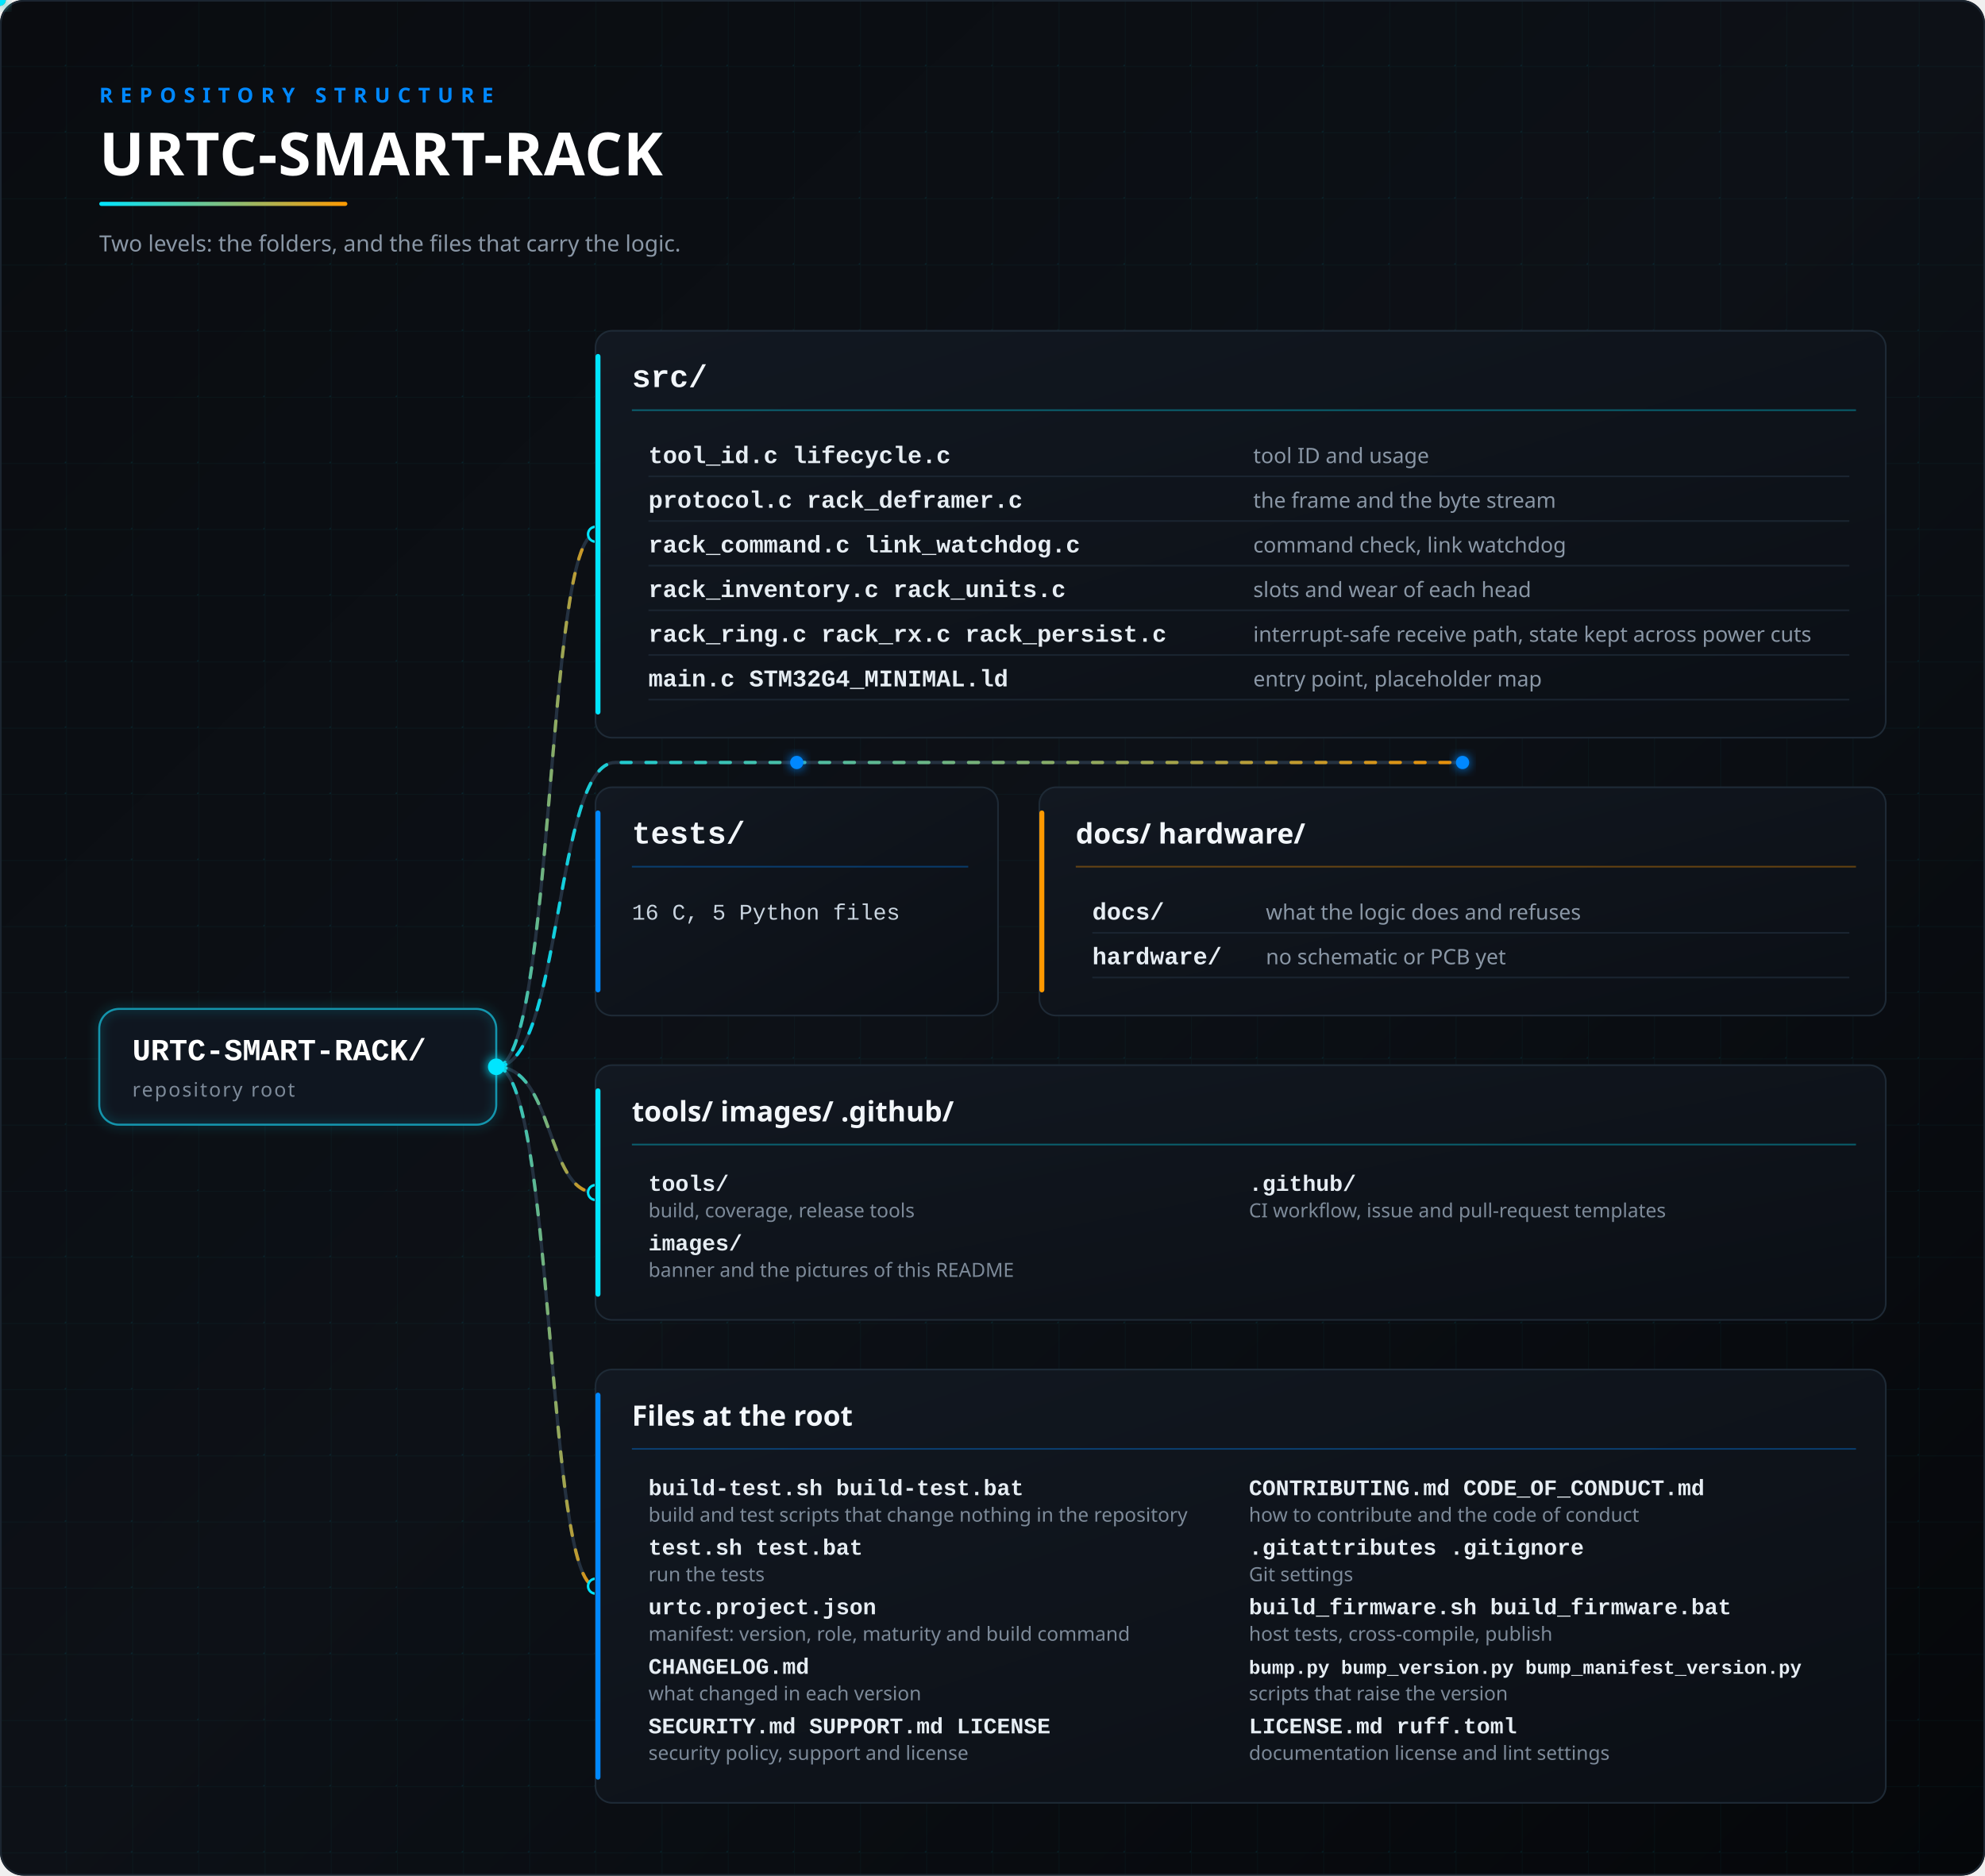
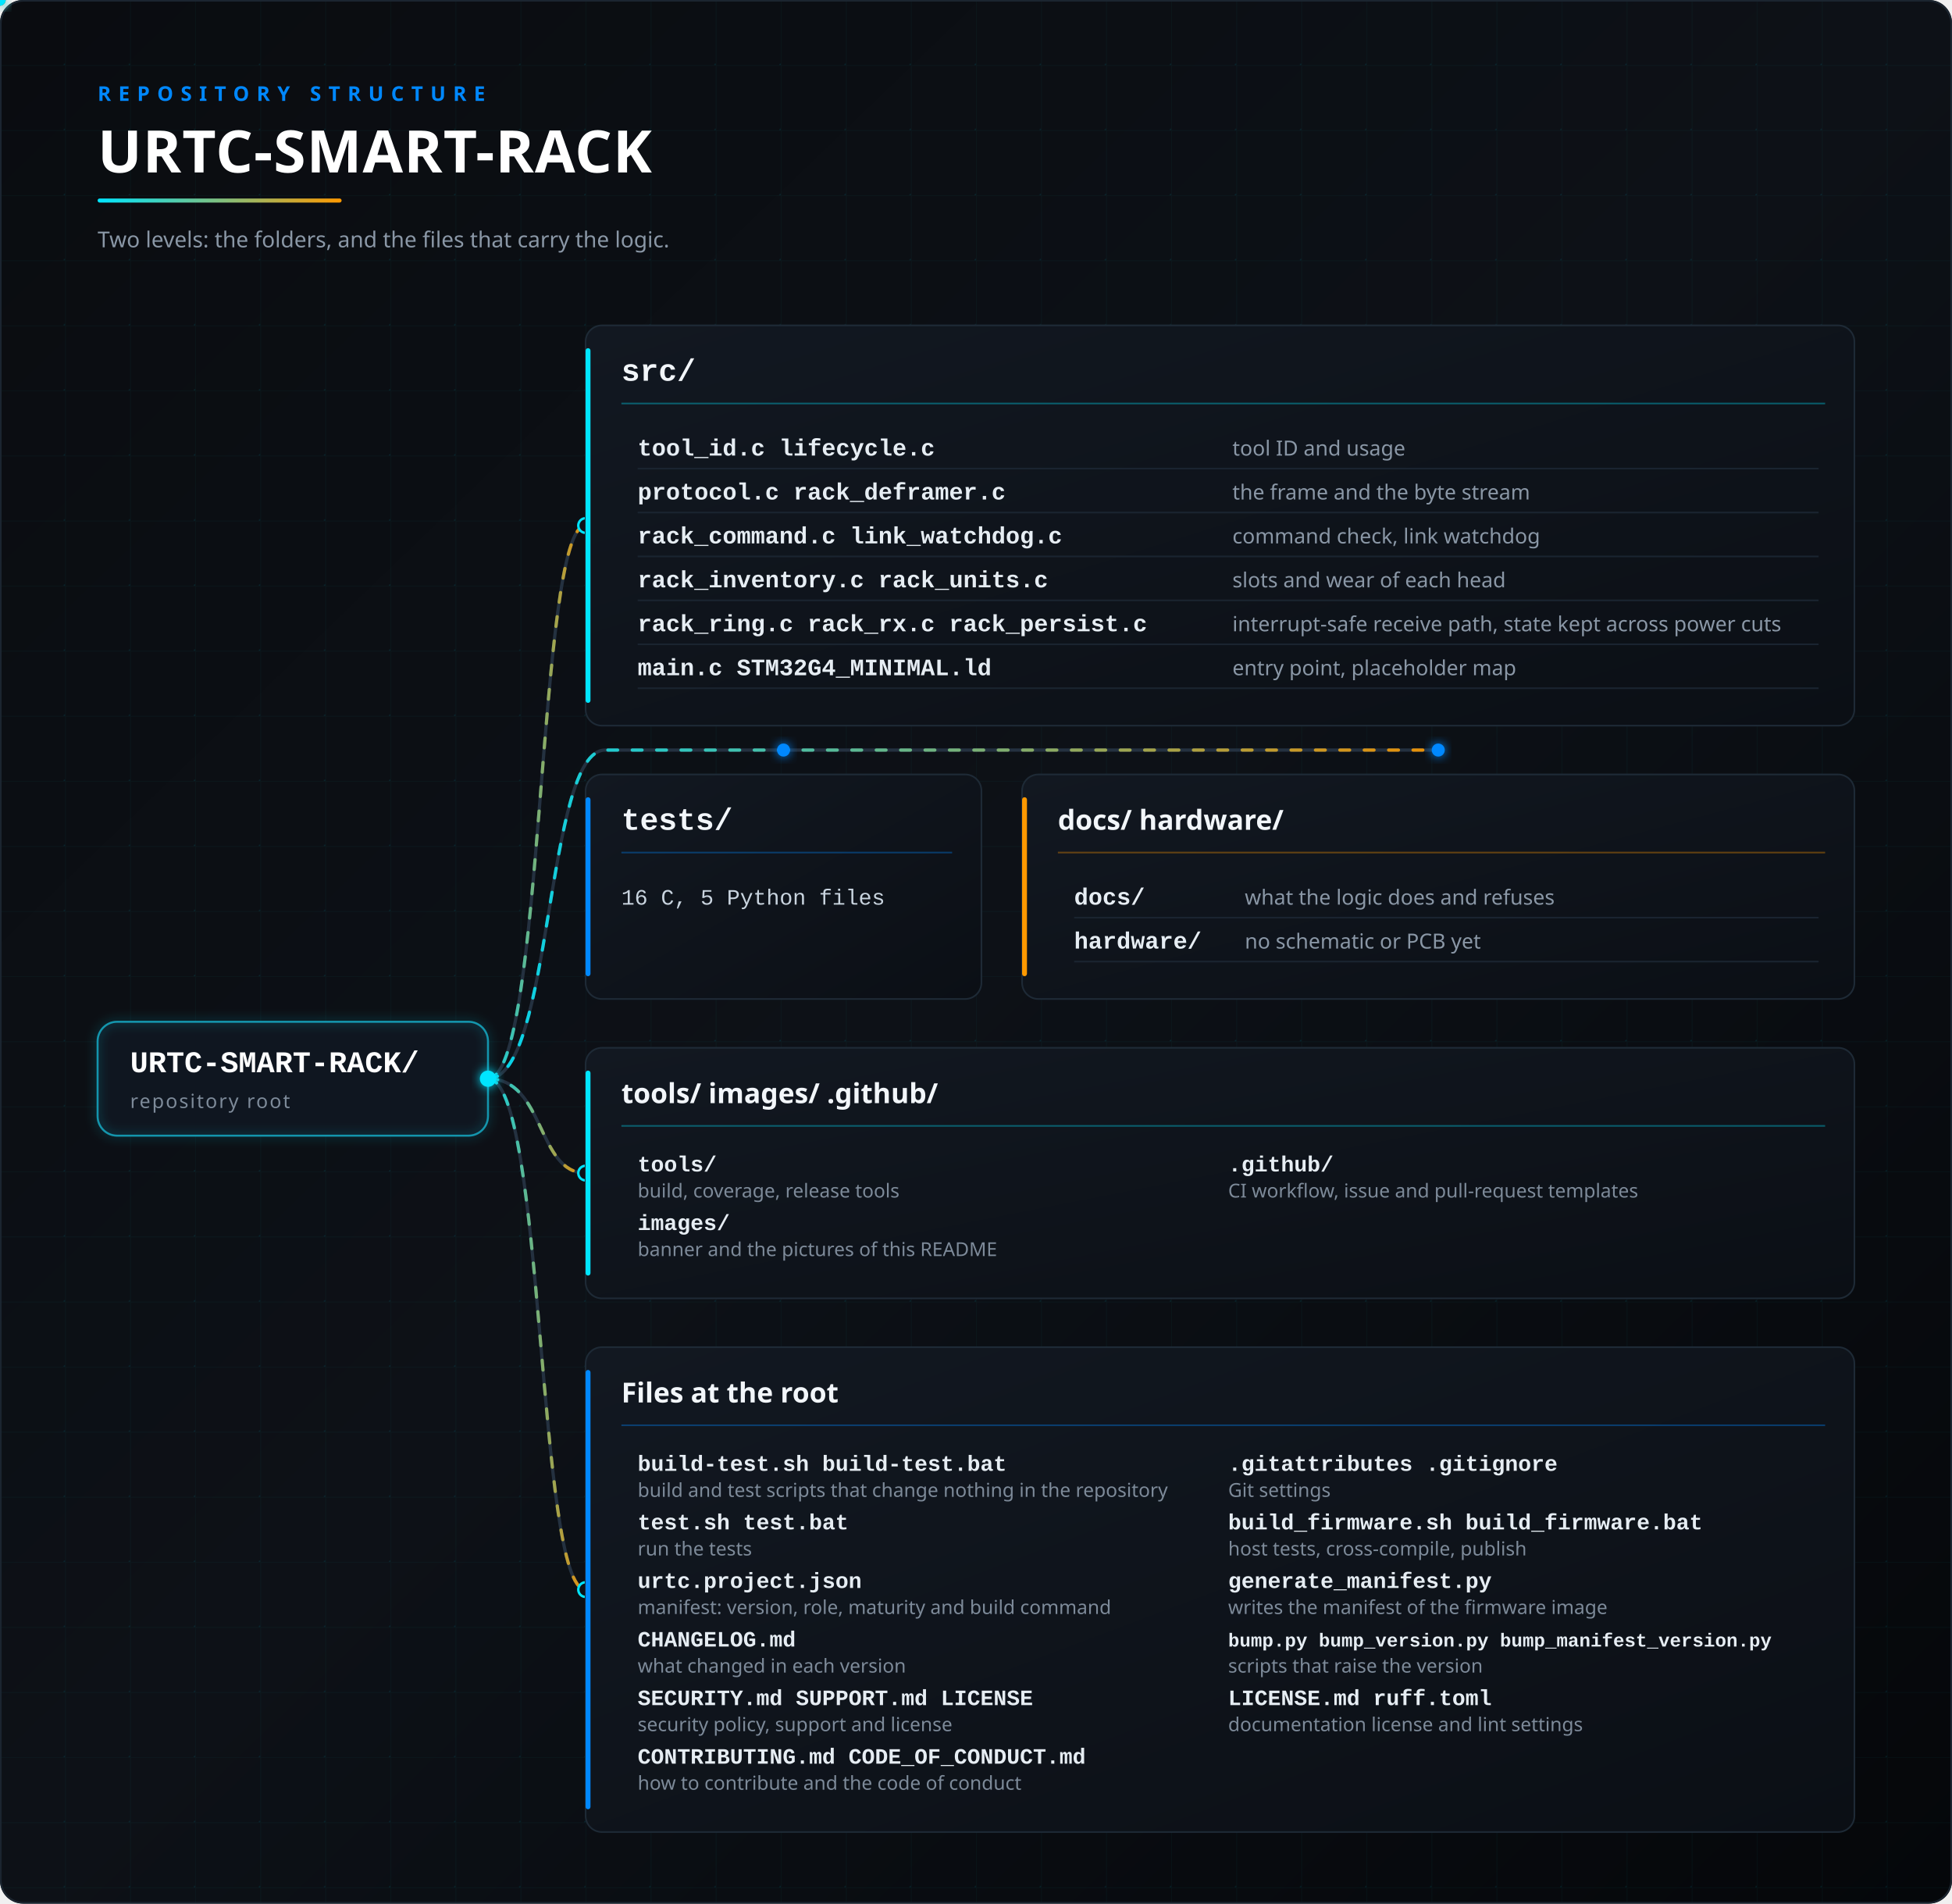
- <svg xmlns="http://www.w3.org/2000/svg" viewBox="0 0 1200 1134" width="100%" role="img" aria-labelledby="t d">
+ <svg xmlns="http://www.w3.org/2000/svg" viewBox="0 0 1200 1170" width="100%" role="img" aria-labelledby="t d">
  <defs>
    <linearGradient id="bg" x1="0" y1="0" x2="1" y2="1">
      <stop offset="0" stop-color="#0A0C10" />
      <stop offset="0.5" stop-color="#0D1117" />
      <stop offset="1" stop-color="#05070A" />
    </linearGradient>
    <linearGradient id="card" x1="0" y1="0" x2="1" y2="1">
      <stop offset="0" stop-color="#121821" />
      <stop offset="1" stop-color="#0B0F15" />
    </linearGradient>
    <linearGradient id="line" x1="0" y1="0" x2="1" y2="0">
      <stop offset="0" stop-color="#00E5FF" />
      <stop offset="1" stop-color="#FF9900" />
    </linearGradient>
    <filter id="glow" x="-50%" y="-50%" width="200%" height="200%">
      <feGaussianBlur stdDeviation="3" result="b" />
      <feMerge>
        <feMergeNode in="b" />
        <feMergeNode in="SourceGraphic" />
      </feMerge>
    </filter>
    <pattern id="grid" width="40" height="40" patternUnits="userSpaceOnUse">
      <path d="M40 0H0V40" fill="none" stroke="#00E5FF" stroke-opacity="0.035" />
      <circle cx="40" cy="40" r="1" fill="#00E5FF" fill-opacity="0.09" />
    </pattern>
  </defs>
-   <rect width="1200" height="1134" rx="14" fill="url(#bg)" />
-   <rect width="1200" height="1134" rx="14" fill="url(#grid)" />
-   <rect x="0.5" y="0.5" width="1199" height="1133" rx="14" fill="none" stroke="#1B2530" />
+   <rect width="1200" height="1170" rx="14" fill="url(#bg)" />
+   <rect width="1200" height="1170" rx="14" fill="url(#grid)" />
+   <rect x="0.5" y="0.5" width="1199" height="1169" rx="14" fill="none" stroke="#1B2530" />
  <text x="60" y="62" font-family="'Segoe UI','Noto Sans','Noto Sans CJK SC','Microsoft YaHei','Yu Gothic','Helvetica Neue',Helvetica,Arial,sans-serif" font-size="12.5" font-weight="600" fill="#0088FF" text-anchor="start" letter-spacing="4.5">REPOSITORY STRUCTURE</text>
  <text x="60" y="106" font-family="'Segoe UI','Noto Sans','Noto Sans CJK SC','Microsoft YaHei','Yu Gothic','Helvetica Neue',Helvetica,Arial,sans-serif" font-size="36" font-weight="700" fill="#FFFFFF" text-anchor="start" letter-spacing="0.5">URTC-SMART-RACK</text>
  <rect x="60" y="122" width="150" height="2.5" rx="1.25" fill="url(#line)">
    <animate attributeName="width" values="40;150;150" keyTimes="0;0.4;1" dur="3s" repeatCount="indefinite" />
  </rect>
  <text x="60" y="152" font-family="'Segoe UI','Noto Sans','Noto Sans CJK SC','Microsoft YaHei','Yu Gothic','Helvetica Neue',Helvetica,Arial,sans-serif" font-size="13.5" font-weight="400" fill="#8A97A6" text-anchor="start">Two levels: the folders, and the files that carry the logic.</text>
-   <path id="c0" d="M300,645 C335,645 330,323 360,323" fill="none" stroke="#243140" stroke-width="2" />
-   <path d="M300,645 C335,645 330,323 360,323" fill="none" stroke="url(#line)" stroke-width="2" stroke-linecap="round" stroke-dasharray="6 9" opacity="0.9">
+   <path id="c0" d="M300,663 C335,663 330,323 360,323" fill="none" stroke="#243140" stroke-width="2" />
+   <path d="M300,663 C335,663 330,323 360,323" fill="none" stroke="url(#line)" stroke-width="2" stroke-linecap="round" stroke-dasharray="6 9" opacity="0.9">
    <animate attributeName="stroke-dashoffset" from="0" to="-30" dur="1.6s" repeatCount="indefinite" />
  </path>
  <circle cx="360" cy="323" r="4.5" fill="#0D1117" stroke="#00E5FF" stroke-width="1.5" />
-   <path id="c1" d="M300,645 C340,645 335,461 372,461 H884.167" fill="none" stroke="#243140" stroke-width="2" />
-   <path d="M300,645 C340,645 335,461 372,461 H884.167" fill="none" stroke="url(#line)" stroke-width="2" stroke-linecap="round" stroke-dasharray="6 9" opacity="0.9">
+   <path id="c1" d="M300,663 C340,663 335,461 372,461 H884.167" fill="none" stroke="#243140" stroke-width="2" />
+   <path d="M300,663 C340,663 335,461 372,461 H884.167" fill="none" stroke="url(#line)" stroke-width="2" stroke-linecap="round" stroke-dasharray="6 9" opacity="0.9">
    <animate attributeName="stroke-dashoffset" from="0" to="-30" dur="1.6s" repeatCount="indefinite" />
  </path>
  <path d="M481.667,461 V476" stroke="url(#line)" stroke-width="2" fill="none" />
  <circle cx="481.667" cy="461" r="4" fill="#0088FF" filter="url(#glow)" />
  <path d="M884.167,461 V476" stroke="url(#line)" stroke-width="2" fill="none" />
  <circle cx="884.167" cy="461" r="4" fill="#0088FF" filter="url(#glow)" />
-   <path id="c2" d="M300,645 C335,645 330,721 360,721" fill="none" stroke="#243140" stroke-width="2" />
-   <path d="M300,645 C335,645 330,721 360,721" fill="none" stroke="url(#line)" stroke-width="2" stroke-linecap="round" stroke-dasharray="6 9" opacity="0.9">
+   <path id="c2" d="M300,663 C335,663 330,721 360,721" fill="none" stroke="#243140" stroke-width="2" />
+   <path d="M300,663 C335,663 330,721 360,721" fill="none" stroke="url(#line)" stroke-width="2" stroke-linecap="round" stroke-dasharray="6 9" opacity="0.9">
    <animate attributeName="stroke-dashoffset" from="0" to="-30" dur="1.6s" repeatCount="indefinite" />
  </path>
  <circle cx="360" cy="721" r="4.5" fill="#0D1117" stroke="#00E5FF" stroke-width="1.5" />
-   <path id="c3" d="M300,645 C335,645 330,959 360,959" fill="none" stroke="#243140" stroke-width="2" />
-   <path d="M300,645 C335,645 330,959 360,959" fill="none" stroke="url(#line)" stroke-width="2" stroke-linecap="round" stroke-dasharray="6 9" opacity="0.9">
+   <path id="c3" d="M300,663 C335,663 330,977 360,977" fill="none" stroke="#243140" stroke-width="2" />
+   <path d="M300,663 C335,663 330,977 360,977" fill="none" stroke="url(#line)" stroke-width="2" stroke-linecap="round" stroke-dasharray="6 9" opacity="0.9">
    <animate attributeName="stroke-dashoffset" from="0" to="-30" dur="1.6s" repeatCount="indefinite" />
  </path>
-   <circle cx="360" cy="959" r="4.5" fill="#0D1117" stroke="#00E5FF" stroke-width="1.5" />
+   <circle cx="360" cy="977" r="4.5" fill="#0D1117" stroke="#00E5FF" stroke-width="1.5" />
  <circle r="3.5" fill="#00E5FF" filter="url(#glow)">
    <animateMotion dur="3.4s" repeatCount="indefinite">
      <mpath href="#c0" />
    </animateMotion>
  </circle>
  <circle r="3.5" fill="#0088FF" filter="url(#glow)">
    <animateMotion dur="4.2s" repeatCount="indefinite">
      <mpath href="#c1" />
    </animateMotion>
  </circle>
  <circle r="3.5" fill="#FF9900" filter="url(#glow)">
    <animateMotion dur="5.0s" repeatCount="indefinite">
      <mpath href="#c2" />
    </animateMotion>
  </circle>
  <circle r="3.5" fill="#00E5FF" filter="url(#glow)">
    <animateMotion dur="5.8s" repeatCount="indefinite">
      <mpath href="#c3" />
    </animateMotion>
  </circle>
-   <rect x="60" y="610" width="240" height="70" rx="12" fill="#0F1620" stroke="#2A3A4C" stroke-width="1.2" />
-   <rect x="60" y="610" width="240" height="70" rx="12" fill="none" stroke="#00E5FF" stroke-opacity="0.5" stroke-width="1.2" filter="url(#glow)">
+   <rect x="60" y="628" width="240" height="70" rx="12" fill="#0F1620" stroke="#2A3A4C" stroke-width="1.2" />
+   <rect x="60" y="628" width="240" height="70" rx="12" fill="none" stroke="#00E5FF" stroke-opacity="0.5" stroke-width="1.2" filter="url(#glow)">
    <animate attributeName="stroke-opacity" values="0.15;0.6;0.15" dur="3.6s" repeatCount="indefinite" />
  </rect>
-   <text x="80" y="641" font-family="'JetBrains Mono','Cascadia Code','SFMono-Regular',Consolas,'Liberation Mono',monospace" font-size="18.5" font-weight="700" fill="#FFFFFF" text-anchor="start">URTC-SMART-RACK/</text>
-   <text x="80" y="663" font-family="'Segoe UI','Noto Sans','Noto Sans CJK SC','Microsoft YaHei','Yu Gothic','Helvetica Neue',Helvetica,Arial,sans-serif" font-size="12" font-weight="400" fill="#7D8A99" text-anchor="start" letter-spacing="1">repository root</text>
-   <circle cx="300" cy="645" r="5" fill="#00E5FF" filter="url(#glow)" />
+   <text x="80" y="659" font-family="'JetBrains Mono','Cascadia Code','SFMono-Regular',Consolas,'Liberation Mono',monospace" font-size="18.5" font-weight="700" fill="#FFFFFF" text-anchor="start">URTC-SMART-RACK/</text>
+   <text x="80" y="681" font-family="'Segoe UI','Noto Sans','Noto Sans CJK SC','Microsoft YaHei','Yu Gothic','Helvetica Neue',Helvetica,Arial,sans-serif" font-size="12" font-weight="400" fill="#7D8A99" text-anchor="start" letter-spacing="1">repository root</text>
+   <circle cx="300" cy="663" r="5" fill="#00E5FF" filter="url(#glow)" />
  <rect x="360" y="200" width="780" height="246" rx="10" fill="url(#card)" stroke="#1E2A36" stroke-width="1" />
  <rect x="360" y="214" width="3" height="218" rx="1.5" fill="#00E5FF">
    <animate attributeName="opacity" values="0.55;1;0.55" dur="4s" begin="0s" repeatCount="indefinite" />
  </rect>
  <text x="382" y="234" font-family="'JetBrains Mono','Cascadia Code','SFMono-Regular',Consolas,'Liberation Mono',monospace" font-size="19" font-weight="700" fill="#F2F6FA" text-anchor="start">src/</text>
  <line x1="382" y1="248" x2="1122" y2="248" stroke="#00E5FF" stroke-opacity="0.35" stroke-width="1" />
  <text x="392" y="280" font-family="'JetBrains Mono','Cascadia Code','SFMono-Regular',Consolas,'Liberation Mono',monospace" font-size="14.5" font-weight="600" fill="#E6EDF3" text-anchor="start">tool_id.c  lifecycle.c</text>
  <text x="757.62" y="280" font-family="'Segoe UI','Noto Sans','Noto Sans CJK SC','Microsoft YaHei','Yu Gothic','Helvetica Neue',Helvetica,Arial,sans-serif" font-size="12.8" font-weight="400" fill="#8A97A6" text-anchor="start">tool ID and usage</text>
  <line x1="392" y1="288" x2="1118" y2="288" stroke="#1A2430" stroke-width="1" />
  <text x="392" y="307" font-family="'JetBrains Mono','Cascadia Code','SFMono-Regular',Consolas,'Liberation Mono',monospace" font-size="14.5" font-weight="600" fill="#E6EDF3" text-anchor="start">protocol.c  rack_deframer.c</text>
  <text x="757.62" y="307" font-family="'Segoe UI','Noto Sans','Noto Sans CJK SC','Microsoft YaHei','Yu Gothic','Helvetica Neue',Helvetica,Arial,sans-serif" font-size="12.8" font-weight="400" fill="#8A97A6" text-anchor="start">the frame and the byte stream</text>
  <line x1="392" y1="315" x2="1118" y2="315" stroke="#1A2430" stroke-width="1" />
  <text x="392" y="334" font-family="'JetBrains Mono','Cascadia Code','SFMono-Regular',Consolas,'Liberation Mono',monospace" font-size="14.5" font-weight="600" fill="#E6EDF3" text-anchor="start">rack_command.c  link_watchdog.c</text>
  <text x="757.62" y="334" font-family="'Segoe UI','Noto Sans','Noto Sans CJK SC','Microsoft YaHei','Yu Gothic','Helvetica Neue',Helvetica,Arial,sans-serif" font-size="12.8" font-weight="400" fill="#8A97A6" text-anchor="start">command check, link watchdog</text>
  <line x1="392" y1="342" x2="1118" y2="342" stroke="#1A2430" stroke-width="1" />
  <text x="392" y="361" font-family="'JetBrains Mono','Cascadia Code','SFMono-Regular',Consolas,'Liberation Mono',monospace" font-size="14.5" font-weight="600" fill="#E6EDF3" text-anchor="start">rack_inventory.c  rack_units.c</text>
  <text x="757.62" y="361" font-family="'Segoe UI','Noto Sans','Noto Sans CJK SC','Microsoft YaHei','Yu Gothic','Helvetica Neue',Helvetica,Arial,sans-serif" font-size="12.8" font-weight="400" fill="#8A97A6" text-anchor="start">slots and wear of each head</text>
  <line x1="392" y1="369" x2="1118" y2="369" stroke="#1A2430" stroke-width="1" />
  <text x="392" y="388" font-family="'JetBrains Mono','Cascadia Code','SFMono-Regular',Consolas,'Liberation Mono',monospace" font-size="14.5" font-weight="600" fill="#E6EDF3" text-anchor="start">rack_ring.c  rack_rx.c  rack_persist.c</text>
  <text x="757.62" y="388" font-family="'Segoe UI','Noto Sans','Noto Sans CJK SC','Microsoft YaHei','Yu Gothic','Helvetica Neue',Helvetica,Arial,sans-serif" font-size="12.8" font-weight="400" fill="#8A97A6" text-anchor="start">interrupt-safe receive path, state kept across power cuts</text>
  <line x1="392" y1="396" x2="1118" y2="396" stroke="#1A2430" stroke-width="1" />
  <text x="392" y="415" font-family="'JetBrains Mono','Cascadia Code','SFMono-Regular',Consolas,'Liberation Mono',monospace" font-size="14.5" font-weight="600" fill="#E6EDF3" text-anchor="start">main.c  STM32G4_MINIMAL.ld</text>
  <text x="757.62" y="415" font-family="'Segoe UI','Noto Sans','Noto Sans CJK SC','Microsoft YaHei','Yu Gothic','Helvetica Neue',Helvetica,Arial,sans-serif" font-size="12.8" font-weight="400" fill="#8A97A6" text-anchor="start">entry point, placeholder map</text>
  <line x1="392" y1="423" x2="1118" y2="423" stroke="#1A2430" stroke-width="1" />
  <rect x="360" y="476" width="243.333" height="138" rx="10" fill="url(#card)" stroke="#1E2A36" stroke-width="1" />
  <rect x="360" y="490" width="3" height="110" rx="1.5" fill="#0088FF">
    <animate attributeName="opacity" values="0.55;1;0.55" dur="4s" begin="0.6s" repeatCount="indefinite" />
  </rect>
  <text x="382" y="510" font-family="'JetBrains Mono','Cascadia Code','SFMono-Regular',Consolas,'Liberation Mono',monospace" font-size="19" font-weight="700" fill="#F2F6FA" text-anchor="start">tests/</text>
  <line x1="382" y1="524" x2="585.333" y2="524" stroke="#0088FF" stroke-opacity="0.35" stroke-width="1" />
  <text x="382" y="556" font-family="'JetBrains Mono','Cascadia Code','SFMono-Regular',Consolas,'Liberation Mono',monospace" font-size="13.5" font-weight="400" fill="#C9D4DF" text-anchor="start">16 C, 5 Python files</text>
  <rect x="628.333" y="476" width="511.667" height="138" rx="10" fill="url(#card)" stroke="#1E2A36" stroke-width="1" />
  <rect x="628.333" y="490" width="3" height="110" rx="1.5" fill="#FF9900">
    <animate attributeName="opacity" values="0.55;1;0.55" dur="4s" begin="1.2s" repeatCount="indefinite" />
  </rect>
  <text x="650.333" y="510" font-family="'Segoe UI','Noto Sans','Noto Sans CJK SC','Microsoft YaHei','Yu Gothic','Helvetica Neue',Helvetica,Arial,sans-serif" font-size="17" font-weight="700" fill="#F2F6FA" text-anchor="start">docs/ hardware/</text>
  <line x1="650.333" y1="524" x2="1122" y2="524" stroke="#FF9900" stroke-opacity="0.35" stroke-width="1" />
  <text x="660.333" y="556" font-family="'JetBrains Mono','Cascadia Code','SFMono-Regular',Consolas,'Liberation Mono',monospace" font-size="14.5" font-weight="600" fill="#E6EDF3" text-anchor="start">docs/</text>
  <text x="765.243" y="556" font-family="'Segoe UI','Noto Sans','Noto Sans CJK SC','Microsoft YaHei','Yu Gothic','Helvetica Neue',Helvetica,Arial,sans-serif" font-size="12.8" font-weight="400" fill="#8A97A6" text-anchor="start">what the logic does and refuses</text>
  <line x1="660.333" y1="564" x2="1118" y2="564" stroke="#1A2430" stroke-width="1" />
  <text x="660.333" y="583" font-family="'JetBrains Mono','Cascadia Code','SFMono-Regular',Consolas,'Liberation Mono',monospace" font-size="14.5" font-weight="600" fill="#E6EDF3" text-anchor="start">hardware/</text>
  <text x="765.243" y="583" font-family="'Segoe UI','Noto Sans','Noto Sans CJK SC','Microsoft YaHei','Yu Gothic','Helvetica Neue',Helvetica,Arial,sans-serif" font-size="12.8" font-weight="400" fill="#8A97A6" text-anchor="start">no schematic or PCB yet</text>
  <line x1="660.333" y1="591" x2="1118" y2="591" stroke="#1A2430" stroke-width="1" />
  <rect x="360" y="644" width="780" height="154" rx="10" fill="url(#card)" stroke="#1E2A36" stroke-width="1" />
  <rect x="360" y="658" width="3" height="126" rx="1.5" fill="#00E5FF">
    <animate attributeName="opacity" values="0.55;1;0.55" dur="4s" begin="1.8s" repeatCount="indefinite" />
  </rect>
  <text x="382" y="678" font-family="'Segoe UI','Noto Sans','Noto Sans CJK SC','Microsoft YaHei','Yu Gothic','Helvetica Neue',Helvetica,Arial,sans-serif" font-size="17" font-weight="700" fill="#F2F6FA" text-anchor="start">tools/ images/ .github/</text>
  <line x1="382" y1="692" x2="1122" y2="692" stroke="#00E5FF" stroke-opacity="0.35" stroke-width="1" />
  <text x="392" y="720" font-family="'JetBrains Mono','Cascadia Code','SFMono-Regular',Consolas,'Liberation Mono',monospace" font-size="13.5" font-weight="600" fill="#E6EDF3" text-anchor="start">tools/</text>
  <text x="392" y="736" font-family="'Segoe UI','Noto Sans','Noto Sans CJK SC','Microsoft YaHei','Yu Gothic','Helvetica Neue',Helvetica,Arial,sans-serif" font-size="11.8" font-weight="400" fill="#7D8A99" text-anchor="start">build, coverage, release tools</text>
  <text x="392" y="756" font-family="'JetBrains Mono','Cascadia Code','SFMono-Regular',Consolas,'Liberation Mono',monospace" font-size="13.5" font-weight="600" fill="#E6EDF3" text-anchor="start">images/</text>
  <text x="392" y="772" font-family="'Segoe UI','Noto Sans','Noto Sans CJK SC','Microsoft YaHei','Yu Gothic','Helvetica Neue',Helvetica,Arial,sans-serif" font-size="11.8" font-weight="400" fill="#7D8A99" text-anchor="start">banner and the pictures of this README</text>
  <text x="755" y="720" font-family="'JetBrains Mono','Cascadia Code','SFMono-Regular',Consolas,'Liberation Mono',monospace" font-size="13.5" font-weight="600" fill="#E6EDF3" text-anchor="start">.github/</text>
  <text x="755" y="736" font-family="'Segoe UI','Noto Sans','Noto Sans CJK SC','Microsoft YaHei','Yu Gothic','Helvetica Neue',Helvetica,Arial,sans-serif" font-size="11.8" font-weight="400" fill="#7D8A99" text-anchor="start">CI workflow, issue and pull-request templates</text>
-   <rect x="360" y="828" width="780" height="262" rx="10" fill="url(#card)" stroke="#1E2A36" stroke-width="1" />
-   <rect x="360" y="842" width="3" height="234" rx="1.5" fill="#0088FF">
+   <rect x="360" y="828" width="780" height="298" rx="10" fill="url(#card)" stroke="#1E2A36" stroke-width="1" />
+   <rect x="360" y="842" width="3" height="270" rx="1.5" fill="#0088FF">
    <animate attributeName="opacity" values="0.55;1;0.55" dur="4s" begin="2.4s" repeatCount="indefinite" />
  </rect>
  <text x="382" y="862" font-family="'Segoe UI','Noto Sans','Noto Sans CJK SC','Microsoft YaHei','Yu Gothic','Helvetica Neue',Helvetica,Arial,sans-serif" font-size="17" font-weight="700" fill="#F2F6FA" text-anchor="start">Files at the root</text>
  <line x1="382" y1="876" x2="1122" y2="876" stroke="#0088FF" stroke-opacity="0.35" stroke-width="1" />
  <text x="392" y="904" font-family="'JetBrains Mono','Cascadia Code','SFMono-Regular',Consolas,'Liberation Mono',monospace" font-size="13.5" font-weight="600" fill="#E6EDF3" text-anchor="start">build-test.sh  build-test.bat</text>
  <text x="392" y="920" font-family="'Segoe UI','Noto Sans','Noto Sans CJK SC','Microsoft YaHei','Yu Gothic','Helvetica Neue',Helvetica,Arial,sans-serif" font-size="11.8" font-weight="400" fill="#7D8A99" text-anchor="start">build and test scripts that change nothing in the repository</text>
  <text x="392" y="940" font-family="'JetBrains Mono','Cascadia Code','SFMono-Regular',Consolas,'Liberation Mono',monospace" font-size="13.5" font-weight="600" fill="#E6EDF3" text-anchor="start">test.sh  test.bat</text>
  <text x="392" y="956" font-family="'Segoe UI','Noto Sans','Noto Sans CJK SC','Microsoft YaHei','Yu Gothic','Helvetica Neue',Helvetica,Arial,sans-serif" font-size="11.8" font-weight="400" fill="#7D8A99" text-anchor="start">run the tests</text>
  <text x="392" y="976" font-family="'JetBrains Mono','Cascadia Code','SFMono-Regular',Consolas,'Liberation Mono',monospace" font-size="13.5" font-weight="600" fill="#E6EDF3" text-anchor="start">urtc.project.json</text>
  <text x="392" y="992" font-family="'Segoe UI','Noto Sans','Noto Sans CJK SC','Microsoft YaHei','Yu Gothic','Helvetica Neue',Helvetica,Arial,sans-serif" font-size="11.8" font-weight="400" fill="#7D8A99" text-anchor="start">manifest: version, role, maturity and build command</text>
  <text x="392" y="1012" font-family="'JetBrains Mono','Cascadia Code','SFMono-Regular',Consolas,'Liberation Mono',monospace" font-size="13.5" font-weight="600" fill="#E6EDF3" text-anchor="start">CHANGELOG.md</text>
  <text x="392" y="1028" font-family="'Segoe UI','Noto Sans','Noto Sans CJK SC','Microsoft YaHei','Yu Gothic','Helvetica Neue',Helvetica,Arial,sans-serif" font-size="11.8" font-weight="400" fill="#7D8A99" text-anchor="start">what changed in each version</text>
  <text x="392" y="1048" font-family="'JetBrains Mono','Cascadia Code','SFMono-Regular',Consolas,'Liberation Mono',monospace" font-size="13.5" font-weight="600" fill="#E6EDF3" text-anchor="start">SECURITY.md  SUPPORT.md  LICENSE</text>
  <text x="392" y="1064" font-family="'Segoe UI','Noto Sans','Noto Sans CJK SC','Microsoft YaHei','Yu Gothic','Helvetica Neue',Helvetica,Arial,sans-serif" font-size="11.8" font-weight="400" fill="#7D8A99" text-anchor="start">security policy, support and license</text>
-   <text x="755" y="904" font-family="'JetBrains Mono','Cascadia Code','SFMono-Regular',Consolas,'Liberation Mono',monospace" font-size="13.5" font-weight="600" fill="#E6EDF3" text-anchor="start">CONTRIBUTING.md  CODE_OF_CONDUCT.md</text>
-   <text x="755" y="920" font-family="'Segoe UI','Noto Sans','Noto Sans CJK SC','Microsoft YaHei','Yu Gothic','Helvetica Neue',Helvetica,Arial,sans-serif" font-size="11.8" font-weight="400" fill="#7D8A99" text-anchor="start">how to contribute and the code of conduct</text>
-   <text x="755" y="940" font-family="'JetBrains Mono','Cascadia Code','SFMono-Regular',Consolas,'Liberation Mono',monospace" font-size="13.5" font-weight="600" fill="#E6EDF3" text-anchor="start">.gitattributes  .gitignore</text>
-   <text x="755" y="956" font-family="'Segoe UI','Noto Sans','Noto Sans CJK SC','Microsoft YaHei','Yu Gothic','Helvetica Neue',Helvetica,Arial,sans-serif" font-size="11.8" font-weight="400" fill="#7D8A99" text-anchor="start">Git settings</text>
-   <text x="755" y="976" font-family="'JetBrains Mono','Cascadia Code','SFMono-Regular',Consolas,'Liberation Mono',monospace" font-size="13.5" font-weight="600" fill="#E6EDF3" text-anchor="start">build_firmware.sh  build_firmware.bat</text>
-   <text x="755" y="992" font-family="'Segoe UI','Noto Sans','Noto Sans CJK SC','Microsoft YaHei','Yu Gothic','Helvetica Neue',Helvetica,Arial,sans-serif" font-size="11.8" font-weight="400" fill="#7D8A99" text-anchor="start">host tests, cross-compile, publish</text>
+   <text x="392" y="1084" font-family="'JetBrains Mono','Cascadia Code','SFMono-Regular',Consolas,'Liberation Mono',monospace" font-size="13.5" font-weight="600" fill="#E6EDF3" text-anchor="start">CONTRIBUTING.md  CODE_OF_CONDUCT.md</text>
+   <text x="392" y="1100" font-family="'Segoe UI','Noto Sans','Noto Sans CJK SC','Microsoft YaHei','Yu Gothic','Helvetica Neue',Helvetica,Arial,sans-serif" font-size="11.8" font-weight="400" fill="#7D8A99" text-anchor="start">how to contribute and the code of conduct</text>
+   <text x="755" y="904" font-family="'JetBrains Mono','Cascadia Code','SFMono-Regular',Consolas,'Liberation Mono',monospace" font-size="13.5" font-weight="600" fill="#E6EDF3" text-anchor="start">.gitattributes  .gitignore</text>
+   <text x="755" y="920" font-family="'Segoe UI','Noto Sans','Noto Sans CJK SC','Microsoft YaHei','Yu Gothic','Helvetica Neue',Helvetica,Arial,sans-serif" font-size="11.8" font-weight="400" fill="#7D8A99" text-anchor="start">Git settings</text>
+   <text x="755" y="940" font-family="'JetBrains Mono','Cascadia Code','SFMono-Regular',Consolas,'Liberation Mono',monospace" font-size="13.5" font-weight="600" fill="#E6EDF3" text-anchor="start">build_firmware.sh  build_firmware.bat</text>
+   <text x="755" y="956" font-family="'Segoe UI','Noto Sans','Noto Sans CJK SC','Microsoft YaHei','Yu Gothic','Helvetica Neue',Helvetica,Arial,sans-serif" font-size="11.8" font-weight="400" fill="#7D8A99" text-anchor="start">host tests, cross-compile, publish</text>
+   <text x="755" y="976" font-family="'JetBrains Mono','Cascadia Code','SFMono-Regular',Consolas,'Liberation Mono',monospace" font-size="13.5" font-weight="600" fill="#E6EDF3" text-anchor="start">generate_manifest.py</text>
+   <text x="755" y="992" font-family="'Segoe UI','Noto Sans','Noto Sans CJK SC','Microsoft YaHei','Yu Gothic','Helvetica Neue',Helvetica,Arial,sans-serif" font-size="11.8" font-weight="400" fill="#7D8A99" text-anchor="start">writes the manifest of the firmware image</text>
  <text x="755" y="1012" font-family="'JetBrains Mono','Cascadia Code','SFMono-Regular',Consolas,'Liberation Mono',monospace" font-size="11.6" font-weight="600" fill="#E6EDF3" text-anchor="start">bump.py  bump_version.py  bump_manifest_version.py</text>
  <text x="755" y="1028" font-family="'Segoe UI','Noto Sans','Noto Sans CJK SC','Microsoft YaHei','Yu Gothic','Helvetica Neue',Helvetica,Arial,sans-serif" font-size="11.8" font-weight="400" fill="#7D8A99" text-anchor="start">scripts that raise the version</text>
  <text x="755" y="1048" font-family="'JetBrains Mono','Cascadia Code','SFMono-Regular',Consolas,'Liberation Mono',monospace" font-size="13.5" font-weight="600" fill="#E6EDF3" text-anchor="start">LICENSE.md  ruff.toml</text>
  <text x="755" y="1064" font-family="'Segoe UI','Noto Sans','Noto Sans CJK SC','Microsoft YaHei','Yu Gothic','Helvetica Neue',Helvetica,Arial,sans-serif" font-size="11.8" font-weight="400" fill="#7D8A99" text-anchor="start">documentation license and lint settings</text>
</svg>
